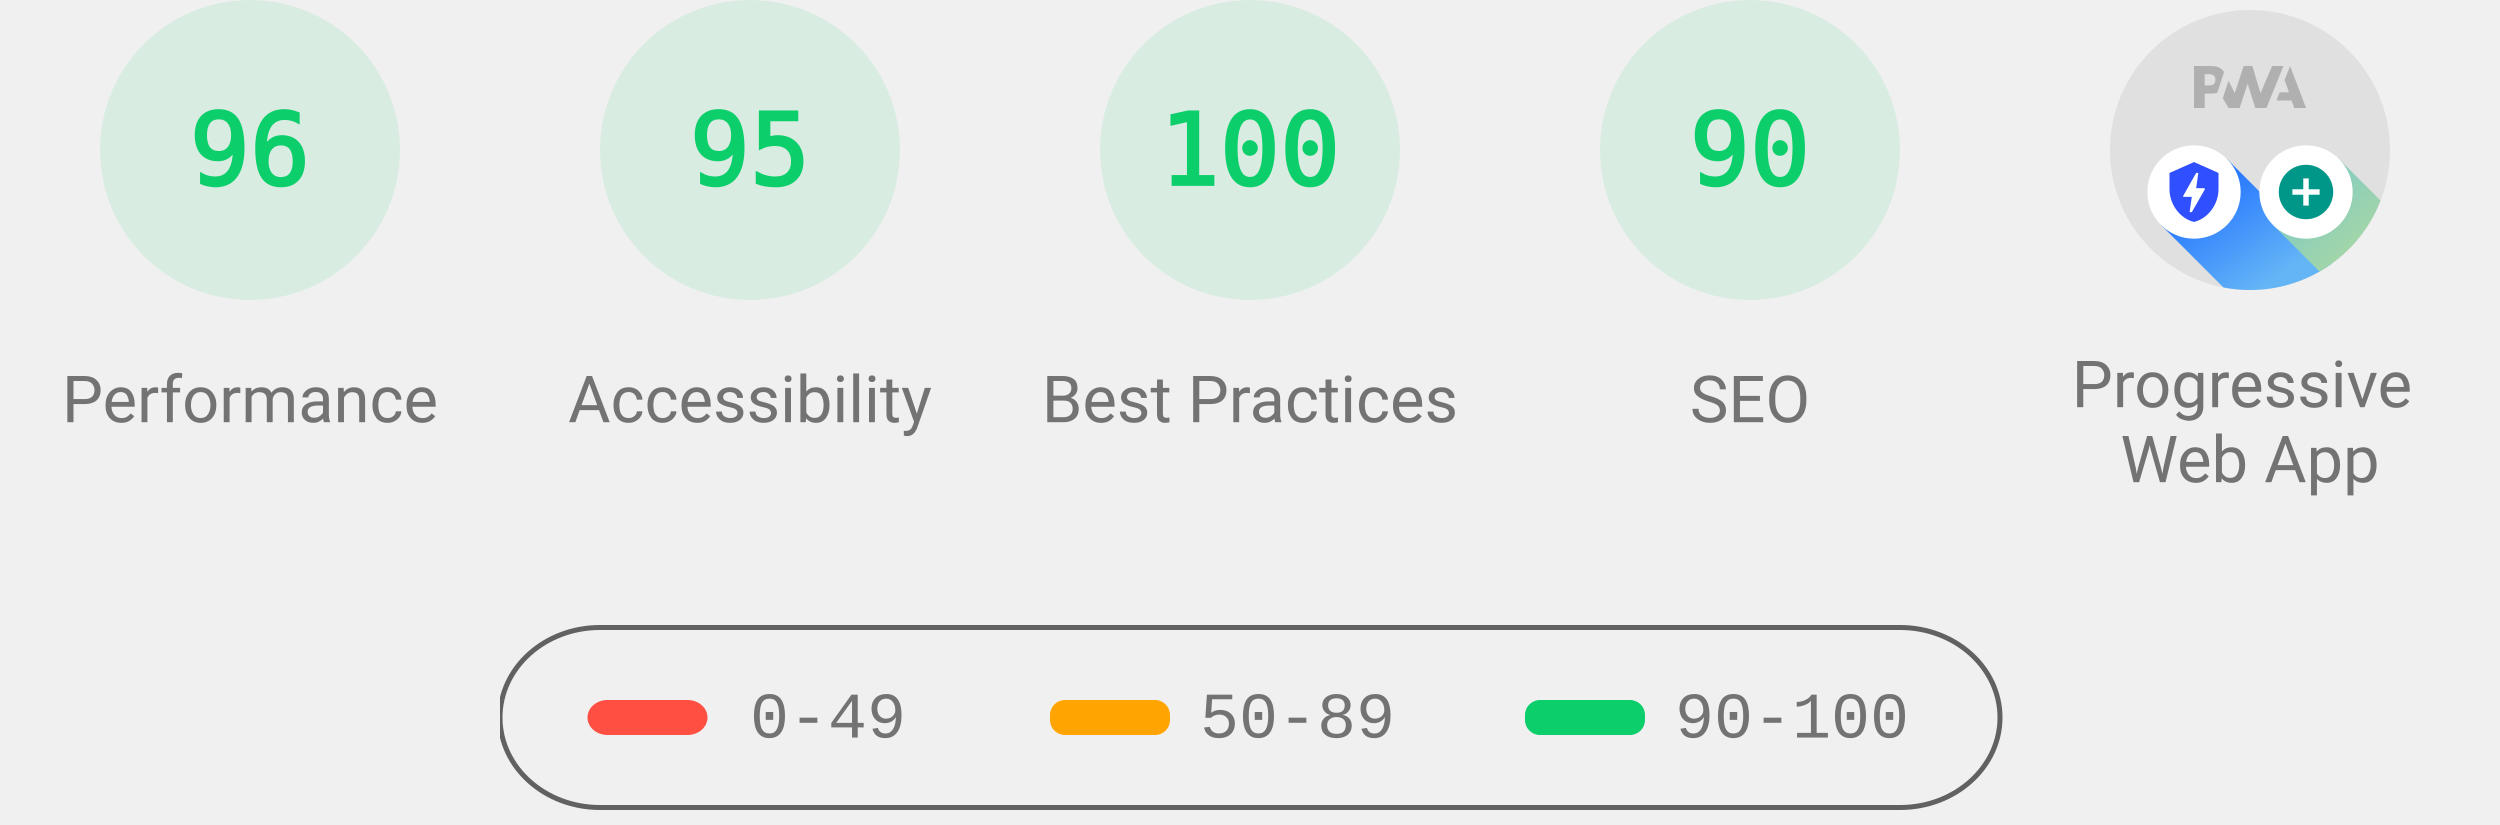
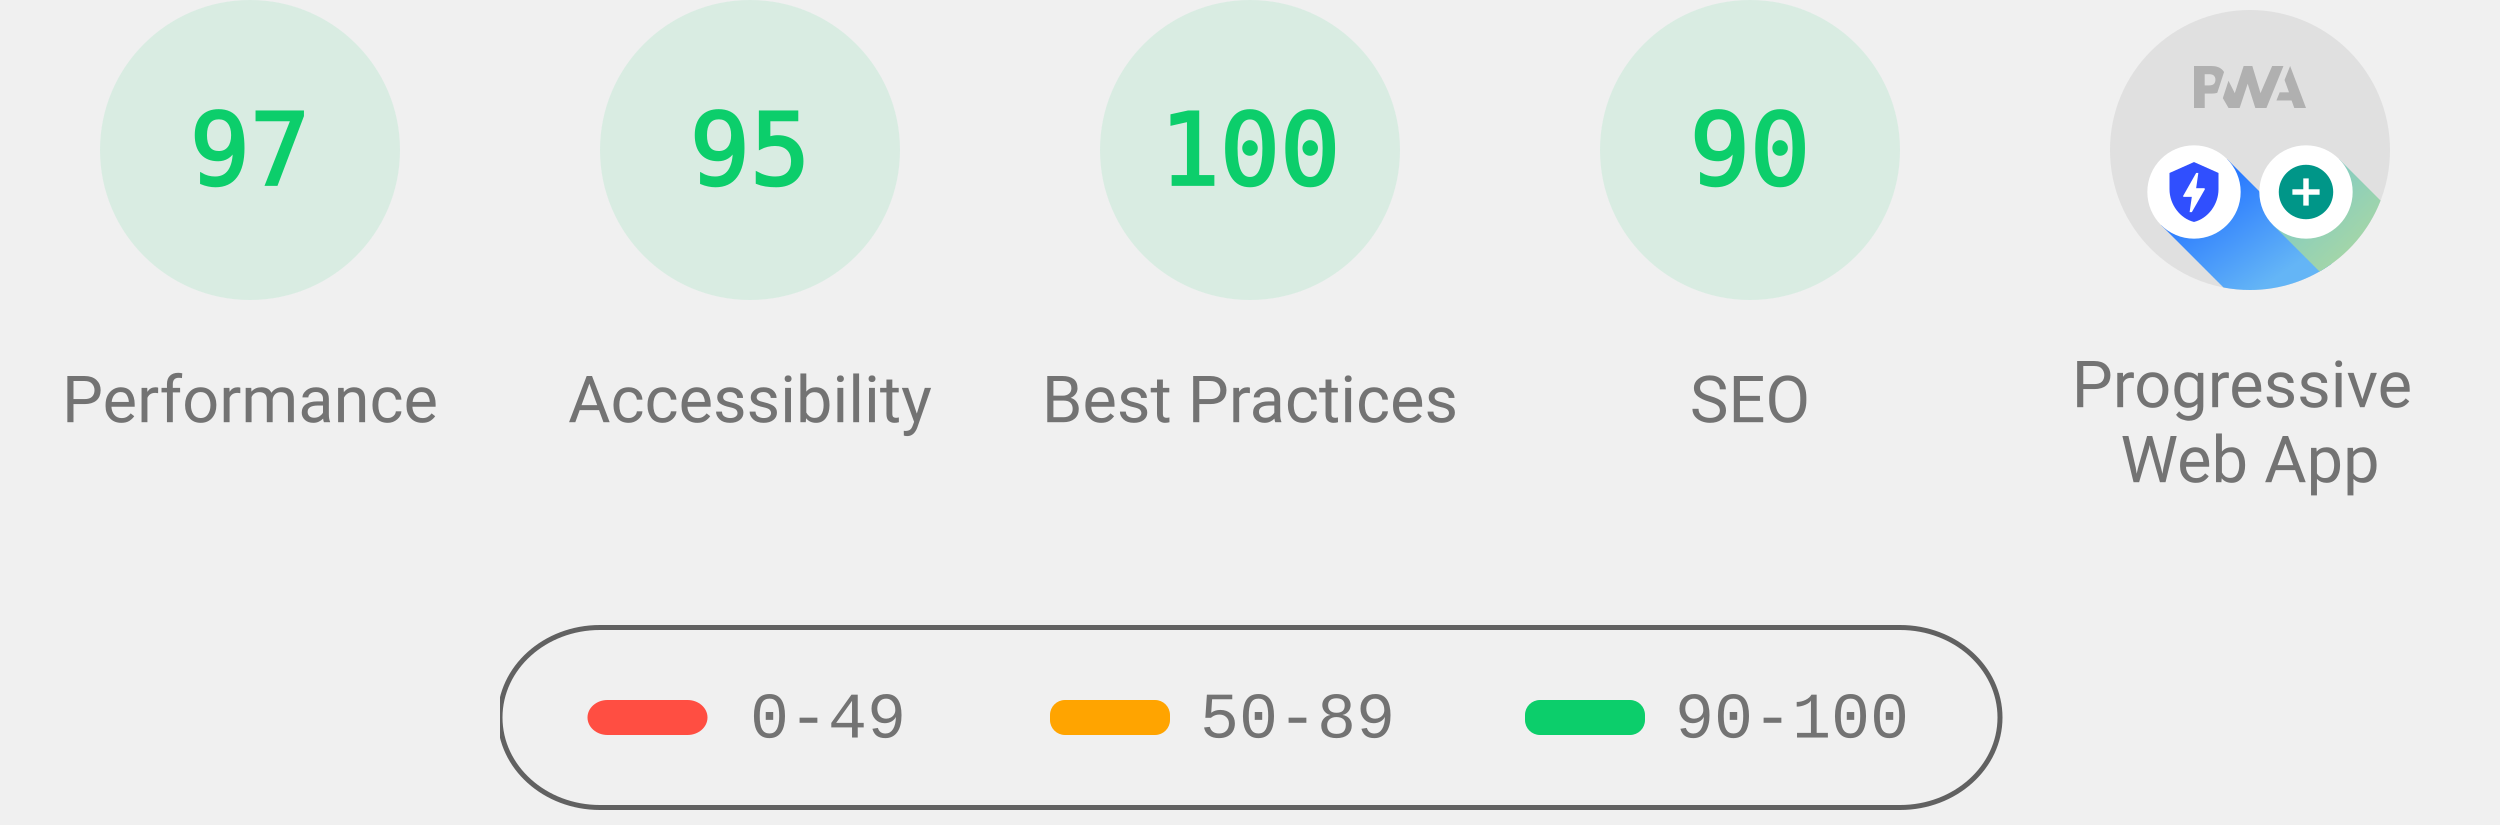
<svg xmlns="http://www.w3.org/2000/svg" class="theme--agnostic" fill="none" width="1000" height="330">
  <style>
			.gauge-base {
				opacity: 0.1
			}

			.gauge-arc {
				fill: none;
				animation-delay: 250ms;
				stroke-linecap: round;
				transform: rotate(-90deg);
				transform-origin: 100px 60px;
				animation: load-gauge 1s ease forwards
			}

			.guage-text {
				font-size: 40px;
				font-family: monospace;
				text-align: center
			}

			.guage-red {
				color: #ff4e42;
				fill: #ff4e42;
				stroke: #ff4e42
			}
			.guage-orange {
				color: #ffa400;
				fill: #ffa400;
				stroke: #ffa400
			}
			.guage-green {
				color: #0cce6b;
				fill: #0cce6b;
				stroke: #0cce6b
			}
			.theme--agnostic .guage-undefined {
				color: #5c5c5c;
				fill: #5c5c5c;
				stroke: #5c5c5c
			}
			.theme--light .guage-undefined {
				color: #1e1e1e;
				fill: #1e1e1e;
				stroke: #1e1e1e
			}
			.theme--dark .guage-undefined {
				color: #f5f5f5;
				fill: #f5f5f5;
				stroke: #f5f5f5
			}

			.guage-title {
				stroke: none;
				font-size: 26px;
				line-height: 26px;
				font-family: Roboto, Halvetica, Arial, sans-serif
			}
			.metric.guage-title {
				font-family: 'Courier New', Courier, monospace
			}
			.theme--agnostic .guage-title {
				color: #737373;
				fill: #737373
			}
			.theme--light .guage-title {
				color: #212121;
				fill: #212121
			}
			.theme--dark .guage-title {
				color: #f5f5f5;
				fill: #f5f5f5
			}

			@keyframes load-gauge {
				from {
					stroke-dasharray: 0 352.858
				}
			}
			.lh-gauge--pwa__disc {
				fill: #e0e0e0
			}
			.lh-gauge--pwa__logo {
				position: relative;
				fill: #b0b0b0
			}
			.lh-gauge--pwa__invisible {
				display: none
			}
			.lh-gauge--pwa__visible {
				display: inline
			}
			.guage-invisible {
				display: none
			}
			.lh-gauge--pwa__logo--primary-color {
				fill: #304ffe
			}
			.theme--agnostic .lh-gauge--pwa__logo--secondary-color {
				fill: #787878
			}
			.theme--light .lh-gauge--pwa__logo--secondary-color {
				fill: #3d3d3d
			}
			.theme--dark .lh-gauge--pwa__logo--secondary-color {
				fill: #d8b6b6
			}
			.theme--light #svg_2 {
				stroke: #00000022
			}
			.theme--agnostic #svg_2 {
				stroke: #616161
			}
			.theme--light #svg_2 {
				stroke: #00000022
			}
			.theme--dark #svg_2 {
				stroke: #f5f5f566
			}
		</style>
  <svg class="guage-div guage-perf guage-green" viewBox="0 0 200 200" width="200" height="200" x="0" y="0">
    <circle class="gauge-base" r="56" cx="100" cy="60" stroke-width="8" />
-     <circle class="gauge-arc guage-arc-1" r="56" cx="100" cy="60" stroke-width="8" style="stroke-dasharray: 337.784, 351.858;" />
-     <text class="guage-text" x="100px" y="60px" alignment-baseline="central" dominant-baseline="central" text-anchor="middle">96</text>
+     <circle class="gauge-arc guage-arc-1" r="56" cx="100" cy="60" stroke-width="8" style="stroke-dasharray: 341.302, 351.858;" />
+     <text class="guage-text" x="100px" y="60px" alignment-baseline="central" dominant-baseline="central" text-anchor="middle">97</text>
    <text class="guage-title" x="100px" y="160px" alignment-baseline="central" dominant-baseline="central" text-anchor="middle">Performance</text>
  </svg>,<svg class="guage-div guage-perf guage-green" viewBox="0 0 200 200" width="200" height="200" x="200" y="0">
    <circle class="gauge-base" r="56" cx="100" cy="60" stroke-width="8" />
    <circle class="gauge-arc guage-arc-1" r="56" cx="100" cy="60" stroke-width="8" style="stroke-dasharray: 334.265, 351.858;" />
    <text class="guage-text" x="100px" y="60px" alignment-baseline="central" dominant-baseline="central" text-anchor="middle">95</text>
    <text class="guage-title" x="100px" y="160px" alignment-baseline="central" dominant-baseline="central" text-anchor="middle">Accessibility</text>
  </svg>,<svg class="guage-div guage-perf guage-green" viewBox="0 0 200 200" width="200" height="200" x="400" y="0">
    <circle class="gauge-base" r="56" cx="100" cy="60" stroke-width="8" />
    <circle class="gauge-arc guage-arc-1" r="56" cx="100" cy="60" stroke-width="8" style="stroke-dasharray: 351.858, 351.858;" />
    <text class="guage-text" x="100px" y="60px" alignment-baseline="central" dominant-baseline="central" text-anchor="middle">100</text>
    <text class="guage-title" x="100px" y="160px" alignment-baseline="central" dominant-baseline="central" text-anchor="middle">Best Practices</text>
  </svg>,<svg class="guage-div guage-perf guage-green" viewBox="0 0 200 200" width="200" height="200" x="600" y="0">
    <circle class="gauge-base" r="56" cx="100" cy="60" stroke-width="8" />
    <circle class="gauge-arc guage-arc-1" r="56" cx="100" cy="60" stroke-width="8" style="stroke-dasharray: 316.672, 351.858;" />
    <text class="guage-text" x="100px" y="60px" alignment-baseline="central" dominant-baseline="central" text-anchor="middle">90</text>
    <text class="guage-title" x="100px" y="160px" alignment-baseline="central" dominant-baseline="central" text-anchor="middle">SEO</text>
  </svg>,<svg class="guage-div guage-pwa" viewBox="0 0 200 200" width="200" height="200" x="800" y="0">
    <svg viewBox="0 0 60 60" width="112" height="112" x="44" y="4">
      <defs>
        <linearGradient id="lh-gauge--pwa__check-circle__gradient-0" x1="50%" y1="0%" x2="50%" y2="100%">
          <stop stop-color="#00C852" offset="0%" />
          <stop stop-color="#009688" offset="100%" />
        </linearGradient>
        <linearGradient id="lh-gauge--pwa__installable__shadow-gradient-0" x1="76.056%" x2="24.111%" y1="82.995%" y2="24.735%">
          <stop stop-color="#A5D6A7" offset="0%" />
          <stop stop-color="#80CBC4" offset="100%" />
        </linearGradient>
        <linearGradient id="lh-gauge--pwa__fast-reliable__shadow-gradient-0" x1="76.056%" y1="82.995%" x2="25.678%" y2="26.493%">
          <stop stop-color="#64B5F6" offset="0%" />
          <stop stop-color="#2979FF" offset="100%" />
        </linearGradient>
        <g id="lh-gauge--pwa__fast-reliable-badge-0">
          <circle fill="#FFFFFF" cx="10" cy="10" r="10" />
          <path fill="#304FFE" d="M10 3.58l5.25 2.34v3.5c0 3.23-2.24 6.26-5.25 7-3.01-.74-5.25-3.77-5.25-7v-3.5L10 3.58zm-.47 10.74l2.76-4.83.03-.07c.04-.08 0-.24-.22-.24h-1.64l.47-3.26h-.47l-2.7 4.77c-.02.01.05-.1-.04.05-.09.16-.1.31.18.31h1.63l-.47 3.27h.47z" />
        </g>
        <g id="lh-gauge--pwa__installable-badge-0">
          <circle fill="#FFFFFF" cx="10" cy="10" r="10" />
          <path fill="#009688" d="M10 4.167A5.835 5.835 0 0 0 4.167 10 5.835 5.835 0 0 0 10 15.833 5.835 5.835 0 0 0 15.833 10 5.835 5.835 0 0 0 10 4.167zm2.917 6.416h-2.334v2.334H9.417v-2.334H7.083V9.417h2.334V7.083h1.166v2.334h2.334v1.166z" />
        </g>
      </defs>
      <g stroke="none" fill-rule="nonzero">
        <circle class="lh-gauge--pwa__disc" cx="30" cy="30" r="30" />
        <g class="lh-gauge--pwa__logo">
          <path d="M35.66 19.39l.7-1.75h2L37.4 15 38.6 12l3.4 9h-2.51l-.58-1.61z" />
          <path d="M33.52 21l3.65-9h-2.42l-2.5 5.82L30.5 12h-1.86l-1.9 5.82-1.35-2.65-1.21 3.72L25.4 21h2.38l1.72-5.2 1.64 5.2z" />
          <path fill-rule="nonzero" d="M20.3 17.91h1.48c.45 0 .85-.05 1.2-.15l.39-1.18 1.07-3.3a2.64 2.64 0 0 0-.28-.37c-.55-.6-1.36-.91-2.42-.91H18v9h2.3V17.9zm1.96-3.84c.22.22.33.5.33.87 0 .36-.1.65-.29.87-.2.23-.59.35-1.15.35h-.86v-2.41h.87c.52 0 .89.1 1.1.32z" />
        </g>
        <rect class="lh-gauge--pwa__component lh-gauge--pwa__na-line lh-gauge--pwa__invisible" fill="#FFFFFF" x="20" y="32" width="20" height="4" rx="2" />
        <g class="lh-gauge--pwa__component lh-gauge--pwa__fast-reliable-badge lh-gauge--pwa__invisible" transform="translate(20, 29)">
          <path fill="url(#lh-gauge--pwa__fast-reliable__shadow-gradient-0)" d="M33.63 19.49A30 30 0 0 1 16.2 30.36L3 17.14 17.14 3l16.49 16.49z" />
          <use href="#lh-gauge--pwa__fast-reliable-badge-0" />
        </g>
        <g class="lh-gauge--pwa__component lh-gauge--pwa__installable-badge lh-gauge--pwa__invisible" transform="translate(20, 29)">
          <path fill="url(#lh-gauge--pwa__installable__shadow-gradient-0)" d="M33.629 19.487c-4.272 5.453-10.391 9.39-17.415 10.869L3 17.142 17.142 3 33.63 19.487z" />
          <use href="#lh-gauge--pwa__installable-badge-0" />
        </g>
        <g class="lh-gauge--pwa__component lh-gauge--pwa__fast-reliable-installable-badges lh-gauge--pwa__visible">
          <g transform="translate(8, 29)">
            <path fill="url(#lh-gauge--pwa__fast-reliable__shadow-gradient-0)" d="M16.321 30.463L3 17.143 17.142 3l22.365 22.365A29.864 29.864 0 0 1 22 31c-1.942 0-3.84-.184-5.679-.537z" />
            <use href="#lh-gauge--pwa__fast-reliable-badge-0" />
          </g>
          <g transform="translate(32, 29)">
            <path fill="url(#lh-gauge--pwa__installable__shadow-gradient-0)" d="M25.982 11.84a30.107 30.107 0 0 1-13.08 15.203L3 17.143 17.142 3l8.84 8.84z" />
            <use href="#lh-gauge--pwa__installable-badge-0" />
          </g>
        </g>
        <g class="lh-gauge--pwa__component lh-gauge--pwa__check-circle lh-gauge--pwa__invisible" transform="translate(18, 28)">
          <circle fill="#FFFFFF" cx="12" cy="12" r="12" />
          <path fill="url(#lh-gauge--pwa__check-circle__gradient-0)" d="M12 2a10 10 0 1 0 0 20 10 10 0 0 0 0-20zm-2 15l-5-5 1.41-1.41L10 14.17l7.59-7.59L19 8l-9 9z" />
        </g>
      </g>
    </svg>
    <text class="guage-title" y="160px" alignment-baseline="central" dominant-baseline="central" text-anchor="middle">
      <tspan x="100px" dy="-6px">Progressive</tspan>
      <tspan x="100px" dy="30px">Web App</tspan>
    </text>
  </svg>
  <svg width="604" height="76" x="200" y="250">
    <g>
      <rect fill="none" id="canvas_background" height="80" width="604" y="-1" x="-1" />
      <g display="none" overflow="visible" y="0" x="0" height="100%" width="100%" id="canvasGrid">
        <rect fill="url(#gridpattern)" stroke-width="0" y="0" x="0" height="100%" width="100%" />
      </g>
    </g>
    <g>
      <rect fill-opacity="0" stroke-width="2" rx="40" id="svg_2" height="72" width="600" y="1" x="0" fill="#000000" />
      <rect stroke="#000" rx="8" id="svg_3" height="14" width="48" y="30" x="35" stroke-opacity="null" stroke-width="0" fill="#ff4e42" />
      <rect stroke="#000" rx="6" id="svg_4" height="14" width="48" y="30" x="220" stroke-opacity="null" stroke-width="0" fill="#ffa400" />
      <rect stroke="#000" rx="6" id="svg_5" height="14" width="48" y="30" x="410" stroke-opacity="null" stroke-width="0" fill="#0cce6b" />
      <text class="metric guage-title" xml:space="preserve" text-anchor="start" font-size="26" id="svg_6" y="45" x="100" stroke-opacity="null" stroke-width="0" stroke="#000">0-49</text>
      <text class="metric guage-title" xml:space="preserve" text-anchor="start" font-size="26" id="svg_7" y="45" x="280" stroke-opacity="null" stroke-width="0" stroke="#000">50-89</text>
      <text class="metric guage-title" xml:space="preserve" text-anchor="start" font-size="26" id="svg_8" y="45" x="470" stroke-opacity="null" stroke-width="0" stroke="#000">90-100</text>
    </g>
  </svg>
</svg>
